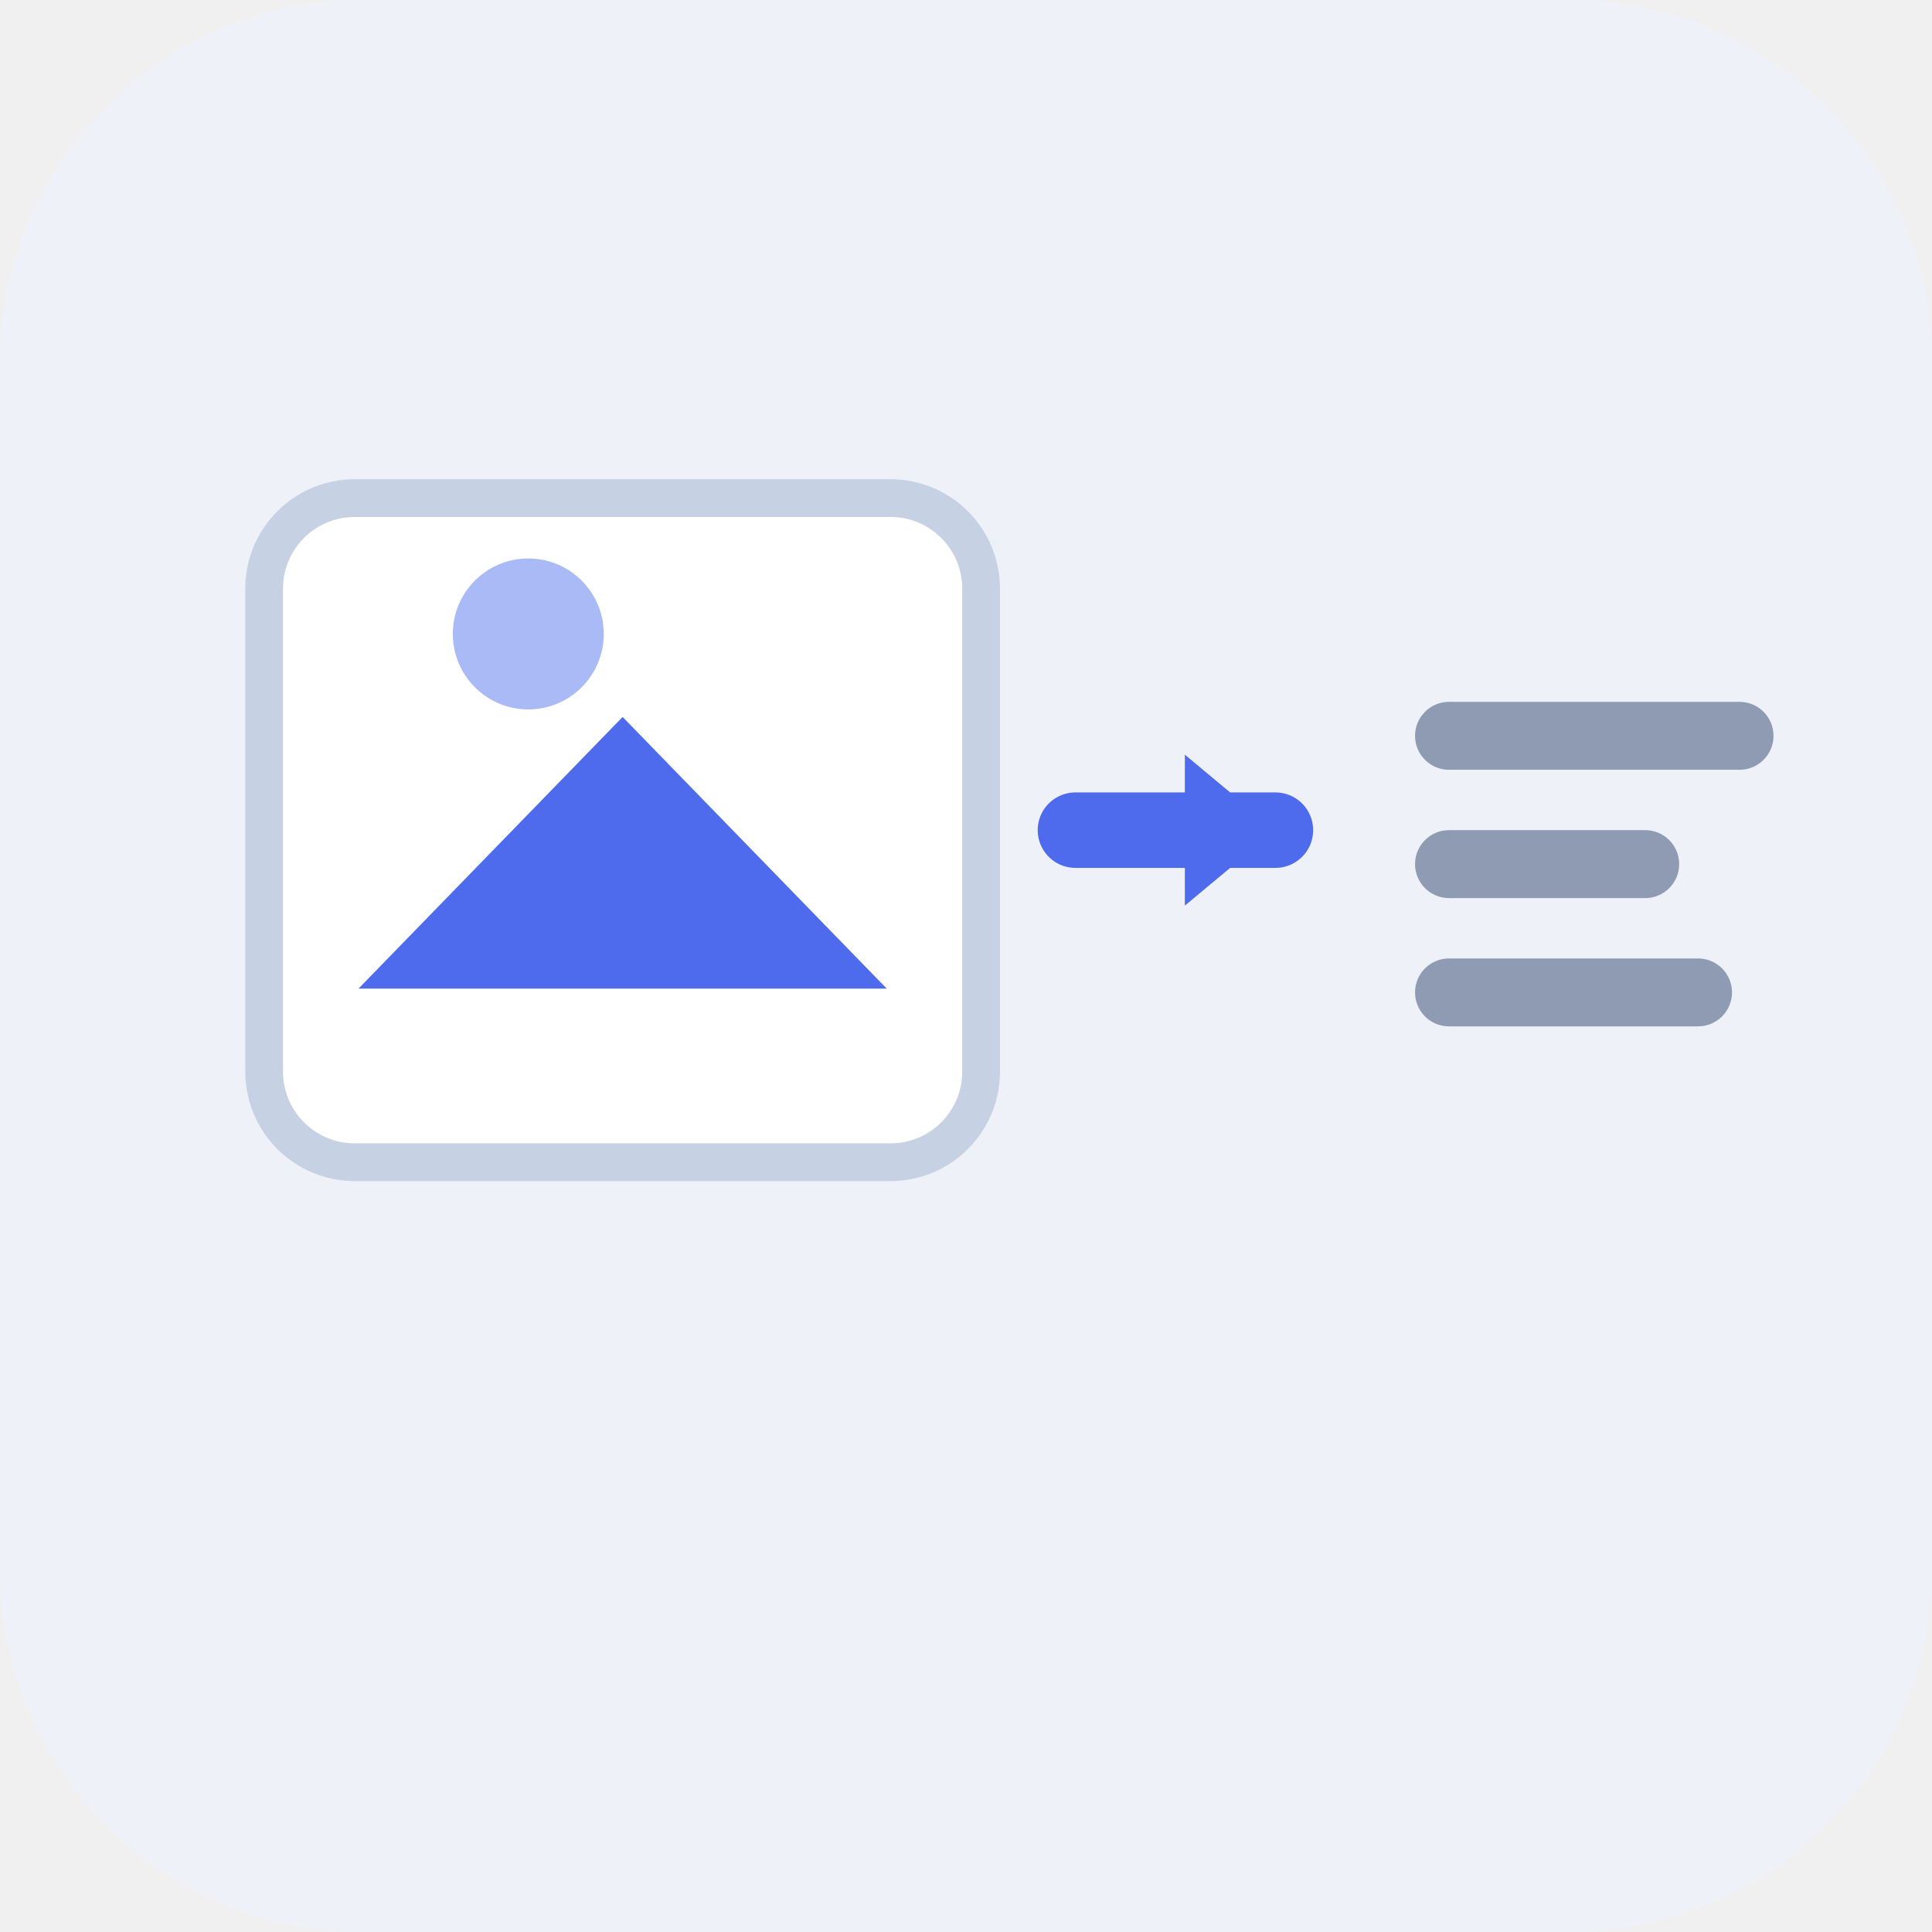
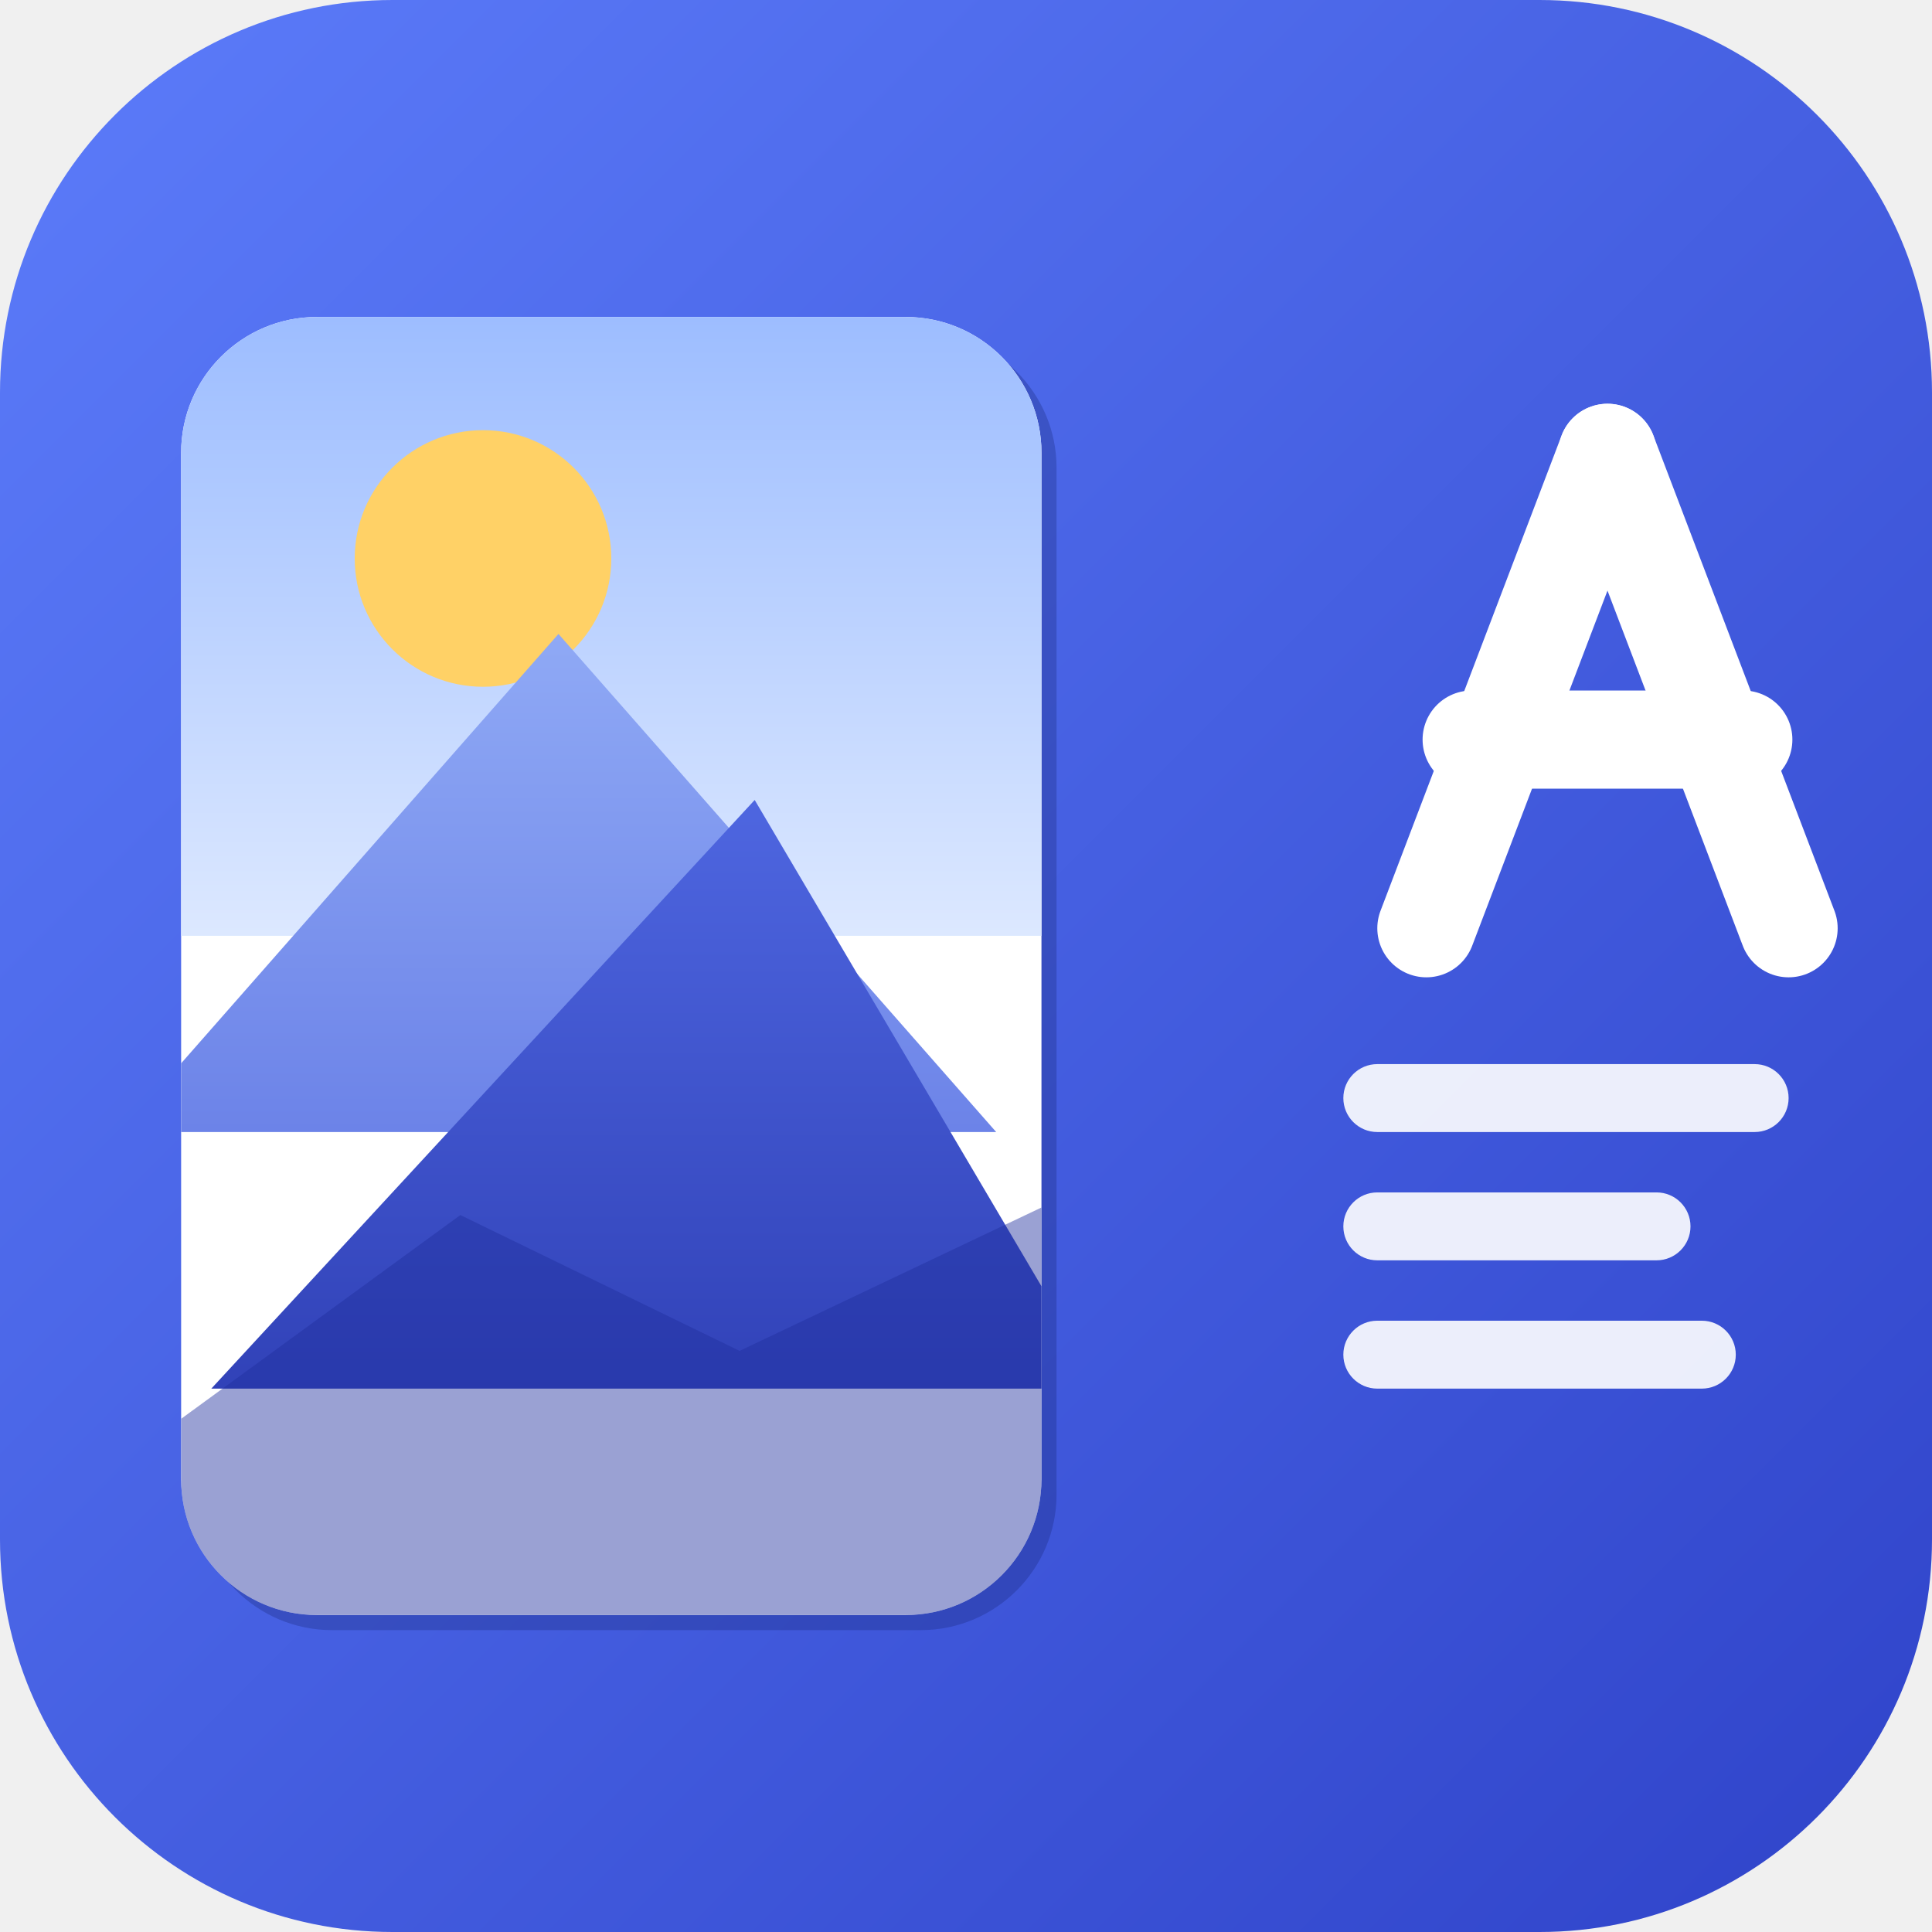
<svg xmlns="http://www.w3.org/2000/svg" viewBox="0 0 512 512" width="512" height="512">
-   <rect width="512" height="512" rx="96" fill="#EEF1F7" />
-   <rect x="70" y="132" width="190" height="176" rx="24" fill="#FFFFFF" stroke="#C7D1E4" stroke-width="10" />
-   <circle cx="140" cy="168" r="20" fill="#A9BAF6" />
-   <polygon points="95,262 165,190 235,262" fill="#4F6BED" />
-   <line x1="285" y1="220" x2="338" y2="220" stroke="#4F6BED" stroke-width="20" stroke-linecap="round" />
-   <path d="M338,220 l-24,-20 v40 z" fill="#4F6BED" />
-   <rect x="375" y="186" width="95" height="18" rx="9" fill="#8E9BB3" />
-   <rect x="375" y="220" width="70" height="18" rx="9" fill="#8E9BB3" />
-   <rect x="375" y="254" width="84" height="18" rx="9" fill="#8E9BB3" />
+   <defs>
+     <linearGradient id="bg" x1="0" y1="0" x2="1" y2="1">
+       <stop offset="0" stop-color="#5C7CFA" />
+       <stop offset="1" stop-color="#2F43C9" />
+     </linearGradient>
+     <linearGradient id="sky" x1="0" y1="0" x2="0" y2="1">
+       <stop offset="0" stop-color="#9DBDFF" />
+       <stop offset="1" stop-color="#DCE8FF" />
+     </linearGradient>
+     <linearGradient id="far" x1="0" y1="0" x2="0" y2="1">
+       <stop offset="0" stop-color="#8FA9F5" />
+       <stop offset="1" stop-color="#6C83E8" />
+     </linearGradient>
+     <linearGradient id="near" x1="0" y1="0" x2="0" y2="1">
+       <stop offset="0" stop-color="#4E66E0" />
+       <stop offset="1" stop-color="#3142B8" />
+     </linearGradient>
+   </defs>
+   <rect width="512" height="512" rx="104" fill="url(#bg)" />
+   <rect x="52" y="88" width="228" height="344" rx="36" fill="#12206B" opacity="0.28" />
+   <rect x="48" y="84" width="228" height="344" rx="36" fill="#FFFFFF" />
+   <clipPath id="photo">
+     <rect x="48" y="84" width="228" height="344" rx="36" />
+   </clipPath>
+   <g clip-path="url(#photo)">
+     <rect x="48" y="84" width="228" height="164" fill="url(#sky)" />
+     <circle cx="128" cy="148" r="34" fill="#FFD166" />
+     <polygon points="32,300 148,168 264,300" fill="url(#far)" />
+     <polygon points="56,368 200,212 292,368" fill="url(#near)" />
+     <polygon points="48,428 48,376 122,322 196,358 276,320 276,428" fill="#1F2E9E" opacity="0.45" />
+   </g>
+   <g stroke="#FFFFFF" stroke-width="26" stroke-linecap="round" stroke-linejoin="round">
+     <path d="M426,120 L378,246" />
+     <path d="M426,120 L474,246" />
+     <path d="M390,196 L462,196" />
+   </g>
+   <rect x="356" y="282" width="118" height="18" rx="9" fill="#FFFFFF" opacity="0.9" />
+   <rect x="356" y="316" width="92" height="18" rx="9" fill="#FFFFFF" opacity="0.9" />
+   <rect x="356" y="350" width="104" height="18" rx="9" fill="#FFFFFF" opacity="0.9" />
</svg>
